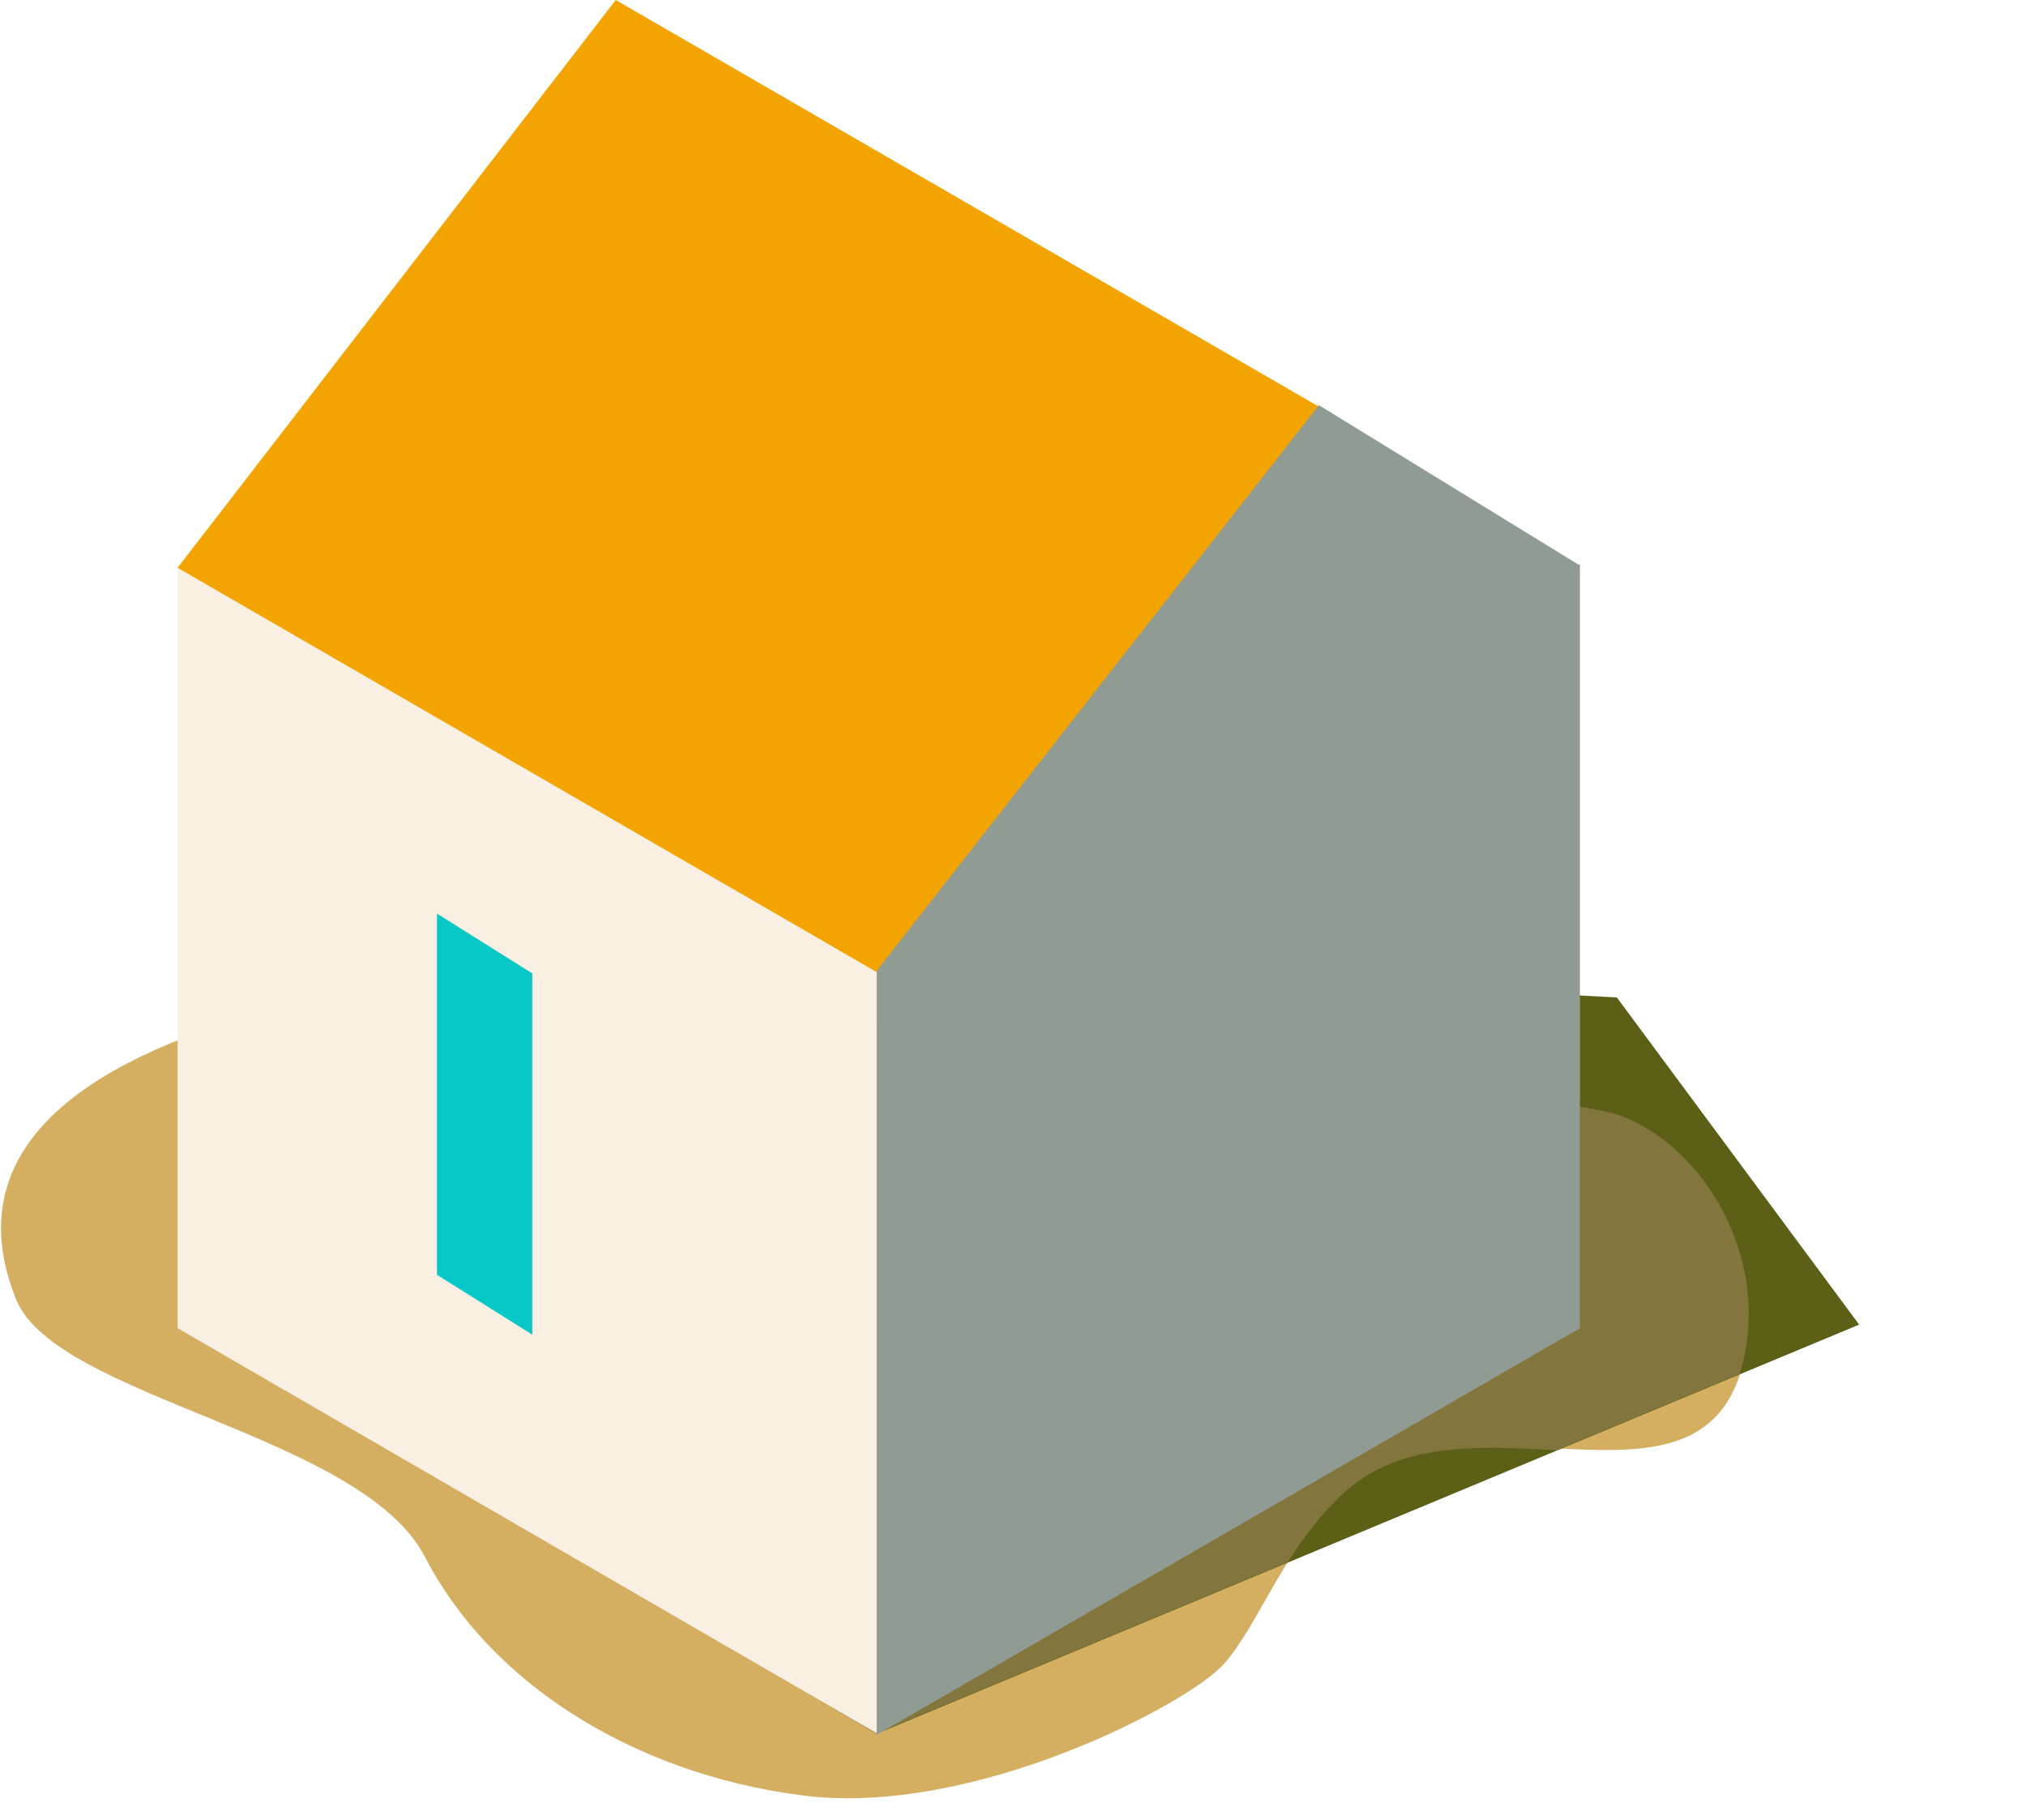
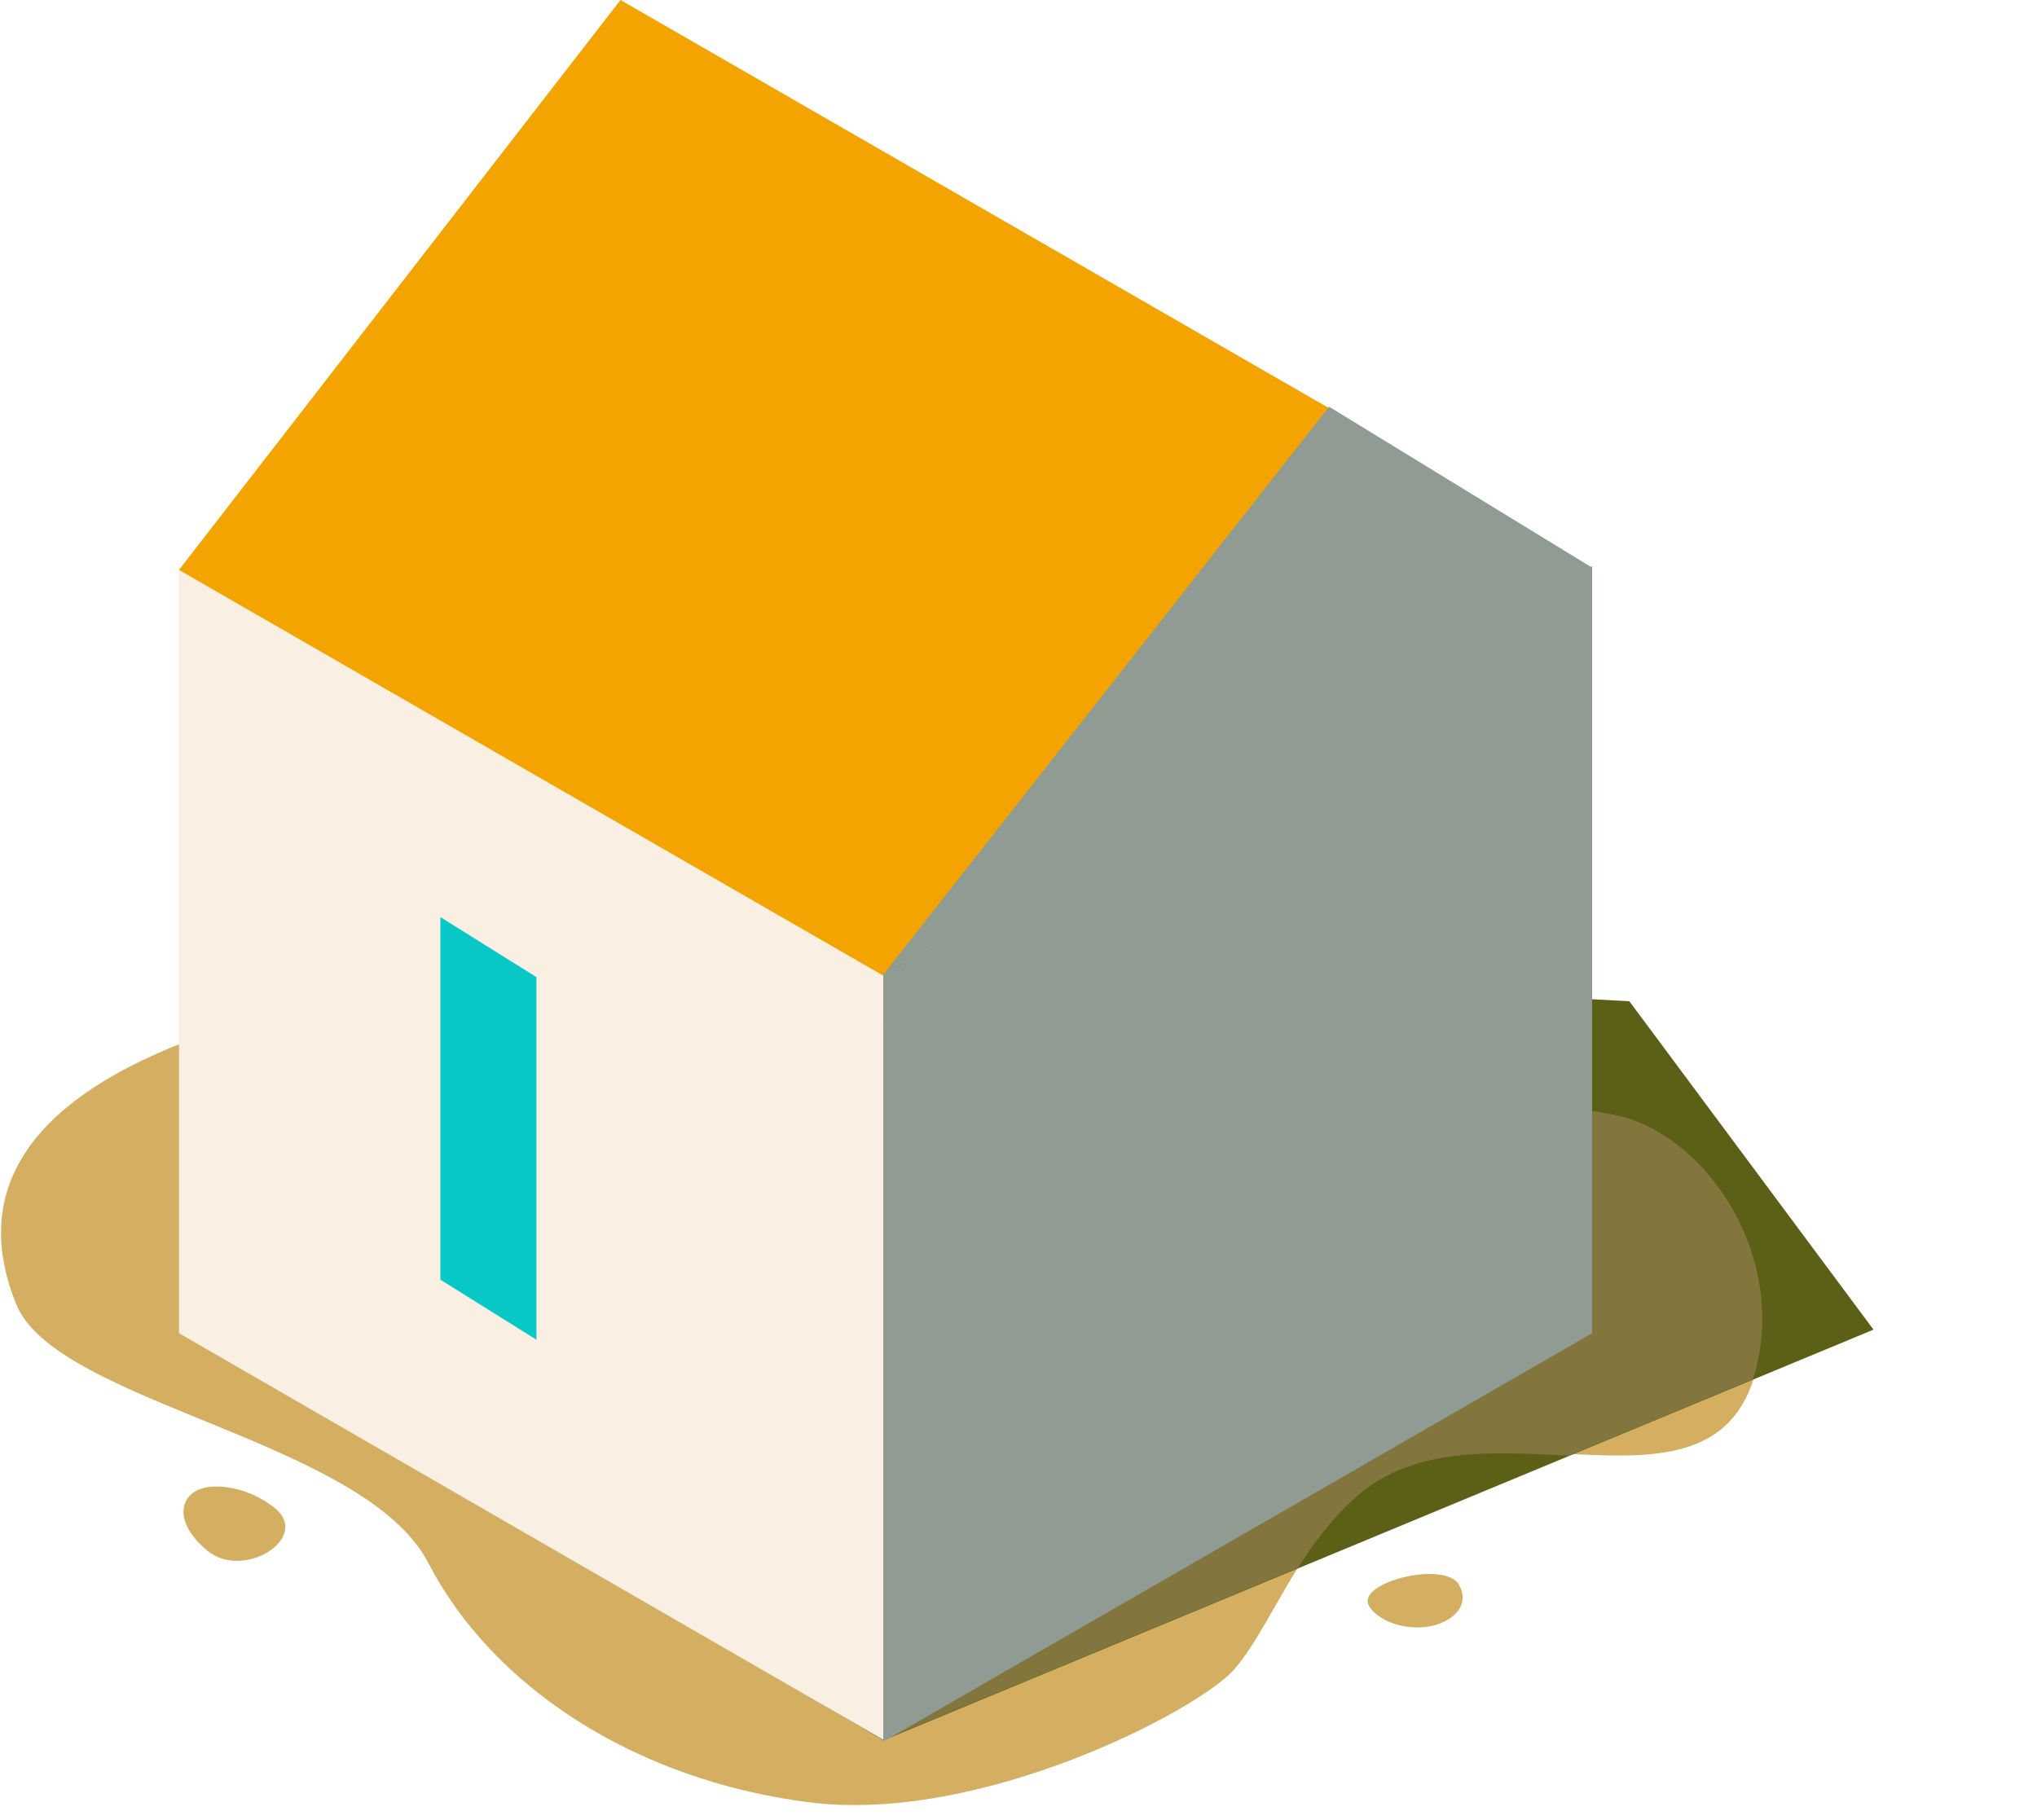
- <svg xmlns="http://www.w3.org/2000/svg" width="255" height="229" viewBox="0 0 255 229" fill="none">
-   <path d="M2 163.5C-3 151 1.34 139.034 23.5 130.5C23.5 130.5 170.255 75.289 206 137C213.492 149.935 223.609 158.781 219 173C212.789 192.162 184.506 174.063 169.5 187.5C161.67 194.512 158.5 204.5 154 209.5C149.499 214.5 122.5 228.767 100.999 226C79.239 223.2 61.499 211.5 53.5 196C45.5 180.5 7 176 2 163.5Z" fill="#D4AE61" />
-   <path d="M22.855 166.736L110.354 120.735L203.5 125.551L234 166.736L110.354 218.236L22.855 166.736Z" fill="#5C6017" />
-   <mask id="mask0" mask-type="alpha" maskUnits="userSpaceOnUse" x="0" y="120" width="221" height="107">
-     <path d="M1.869 163.72C-3.131 151.22 1.209 128.533 23.369 120C23.369 120 192.5 136.561 203.5 140.28C214.5 144 223.478 159.001 218.869 173.22C212.658 192.381 184.375 174.282 169.369 187.72C161.54 194.731 158.369 204.72 153.869 209.72C149.368 214.72 122.369 228.987 100.868 226.22C79.108 223.419 61.369 211.72 53.369 196.22C45.369 180.72 6.869 176.22 1.869 163.72Z" fill="#D4AE61" />
+ <svg xmlns="http://www.w3.org/2000/svg" width="197" height="176" viewBox="0 0 197 176" fill="none">
+   <path d="M1.549 126.113C-2.323 116.472 1.038 107.241 18.197 100.659C18.197 100.659 131.831 58.073 159.508 105.673C165.309 115.65 173.143 122.473 169.574 133.441C164.765 148.221 142.865 134.26 131.246 144.625C125.183 150.033 122.729 157.738 119.244 161.594C115.759 165.451 94.853 176.456 78.205 174.321C61.356 172.162 47.62 163.137 41.426 151.181C35.232 139.226 5.421 135.755 1.549 126.113Z" fill="#D4AE61" />
+   <path d="M17.697 128.609L85.448 93.127L157.572 96.841L181.188 128.609L85.448 168.333L17.697 128.609Z" fill="#5C6017" />
+   <mask id="mask0" mask-type="alpha" maskUnits="userSpaceOnUse" x="0" y="92" width="171" height="83">
+     <path d="M1.447 126.282C-2.425 116.641 0.936 99.142 18.095 92.56C18.095 92.56 149.054 105.334 157.572 108.203C166.089 111.072 173.041 122.642 169.472 133.61C164.663 148.39 142.763 134.429 131.144 144.794C125.081 150.202 122.627 157.907 119.142 161.764C115.657 165.62 94.751 176.625 78.103 174.491C61.254 172.331 47.518 163.306 41.324 151.351C35.13 139.395 5.319 135.924 1.447 126.282Z" fill="#D4AE61" />
  </mask>
  <g mask="url(#mask0)">
-     <path d="M22.855 166.685L110.354 120.685L203.5 125.5L234 166.685L110.354 218.186L22.855 166.685Z" fill="#83753E" />
+     <path d="M17.697 128.569L85.448 93.088L157.572 96.802L181.188 128.569L85.448 168.293L17.697 128.569Z" fill="#83753E" />
  </g>
-   <path d="M22.355 71.186L110.355 122.186V218.186L22.355 167.185V71.186Z" fill="#F9EFE2" />
-   <path d="M55 115L67 122.53V168L55 160.47V115Z" fill="#08C8C7" />
-   <path d="M77.5 0L166 51.184L110.855 122.653L22.355 71.468L77.5 0Z" fill="#F3A400" />
-   <path d="M198.855 71L110.355 122.184V218.37L198.855 167.184V71Z" fill="#909C93" />
-   <path d="M166 51L198.855 71.186L110.355 122.186L166 51Z" fill="#909C93" />
+   <path d="M20.075 150.005C17.803 148.15 17.11 145.996 18.356 144.666C19.825 143.099 23.873 143.687 26.572 145.86C30.12 148.717 23.596 152.88 20.075 150.005Z" fill="#D4AE61" />
+   <path d="M141.059 153.229C141.979 154.72 141.252 156.253 139.257 157.032C136.906 157.949 133.543 157.141 132.431 155.392C130.97 153.091 139.634 150.92 141.059 153.229Z" fill="#D4AE61" />
+   <path d="M17.31 54.907L85.449 94.245V168.293L17.31 128.955V54.907Z" fill="#F9EFE2" />
+   <path d="M42.587 88.703L51.879 94.512V129.584L42.587 123.776V88.703Z" fill="#08C8C7" />
+   <path d="M60.009 0L128.535 39.48L85.836 94.606L17.31 55.125L60.009 0Z" fill="#F3A400" />
+   <path d="M153.975 54.765L85.449 94.245V168.436L153.975 128.955V54.765Z" fill="#909C93" />
+   <path d="M128.535 39.338L153.976 54.907L85.449 94.245L128.535 39.338Z" fill="#909C93" />
</svg>
